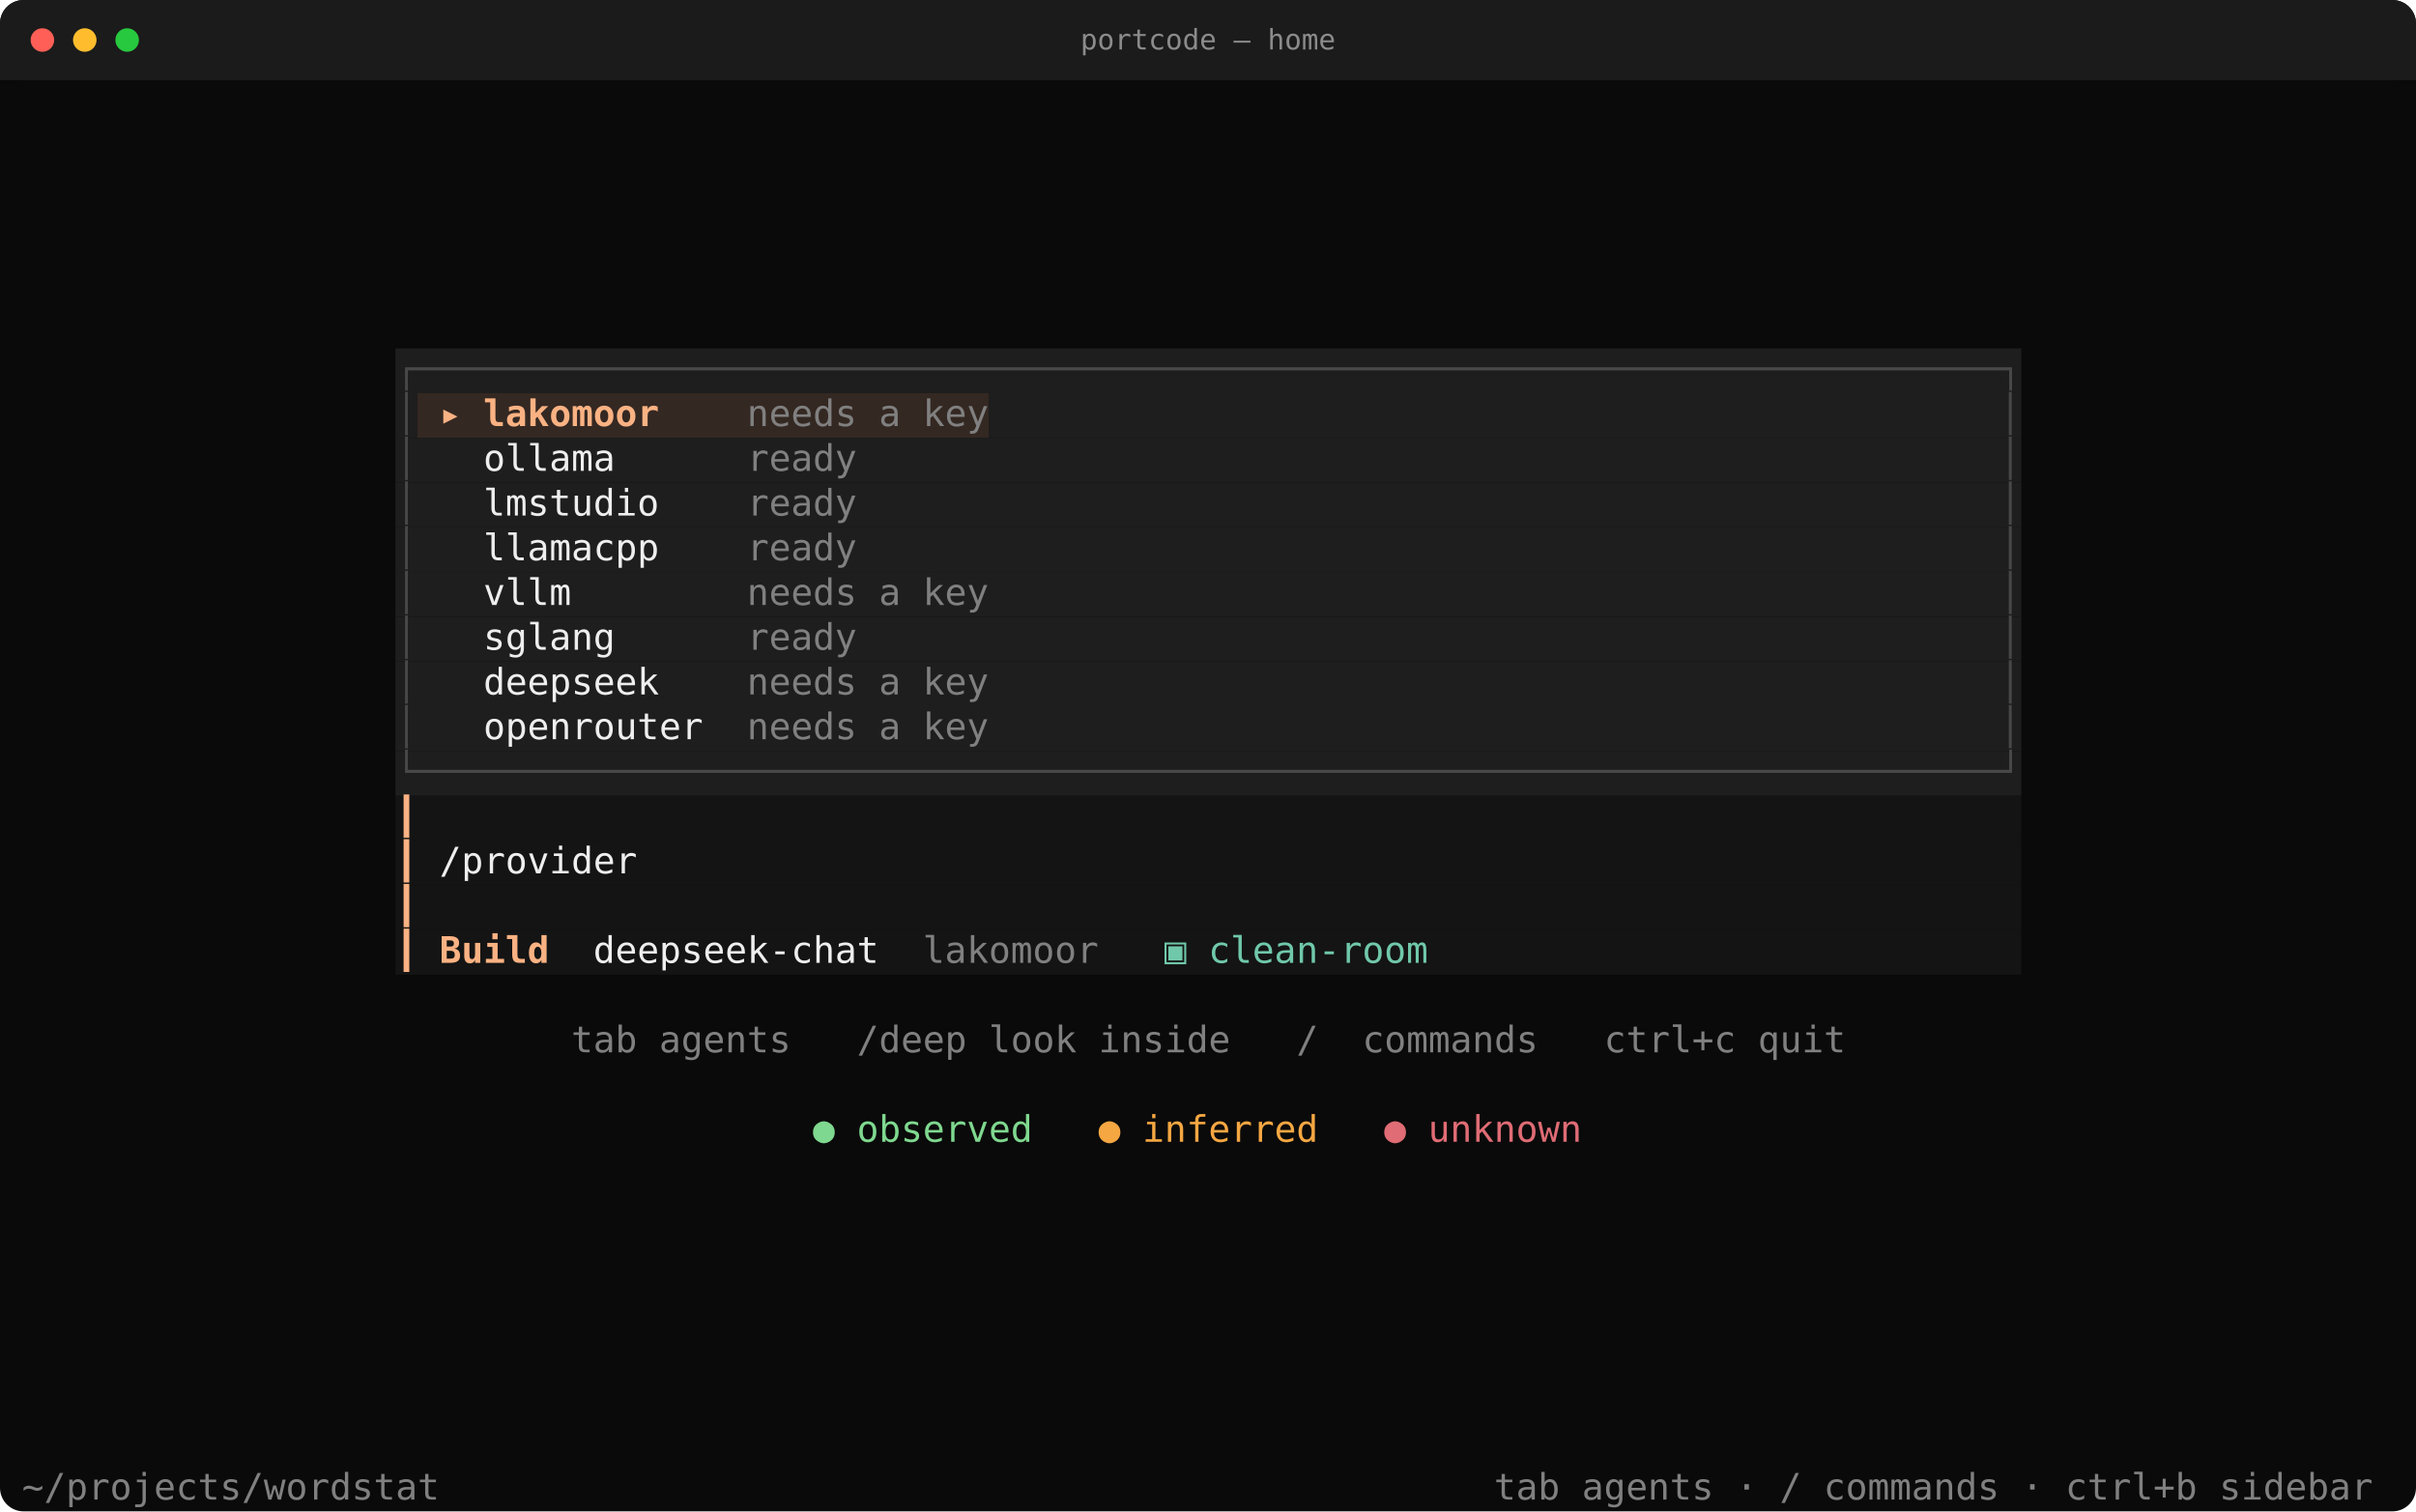
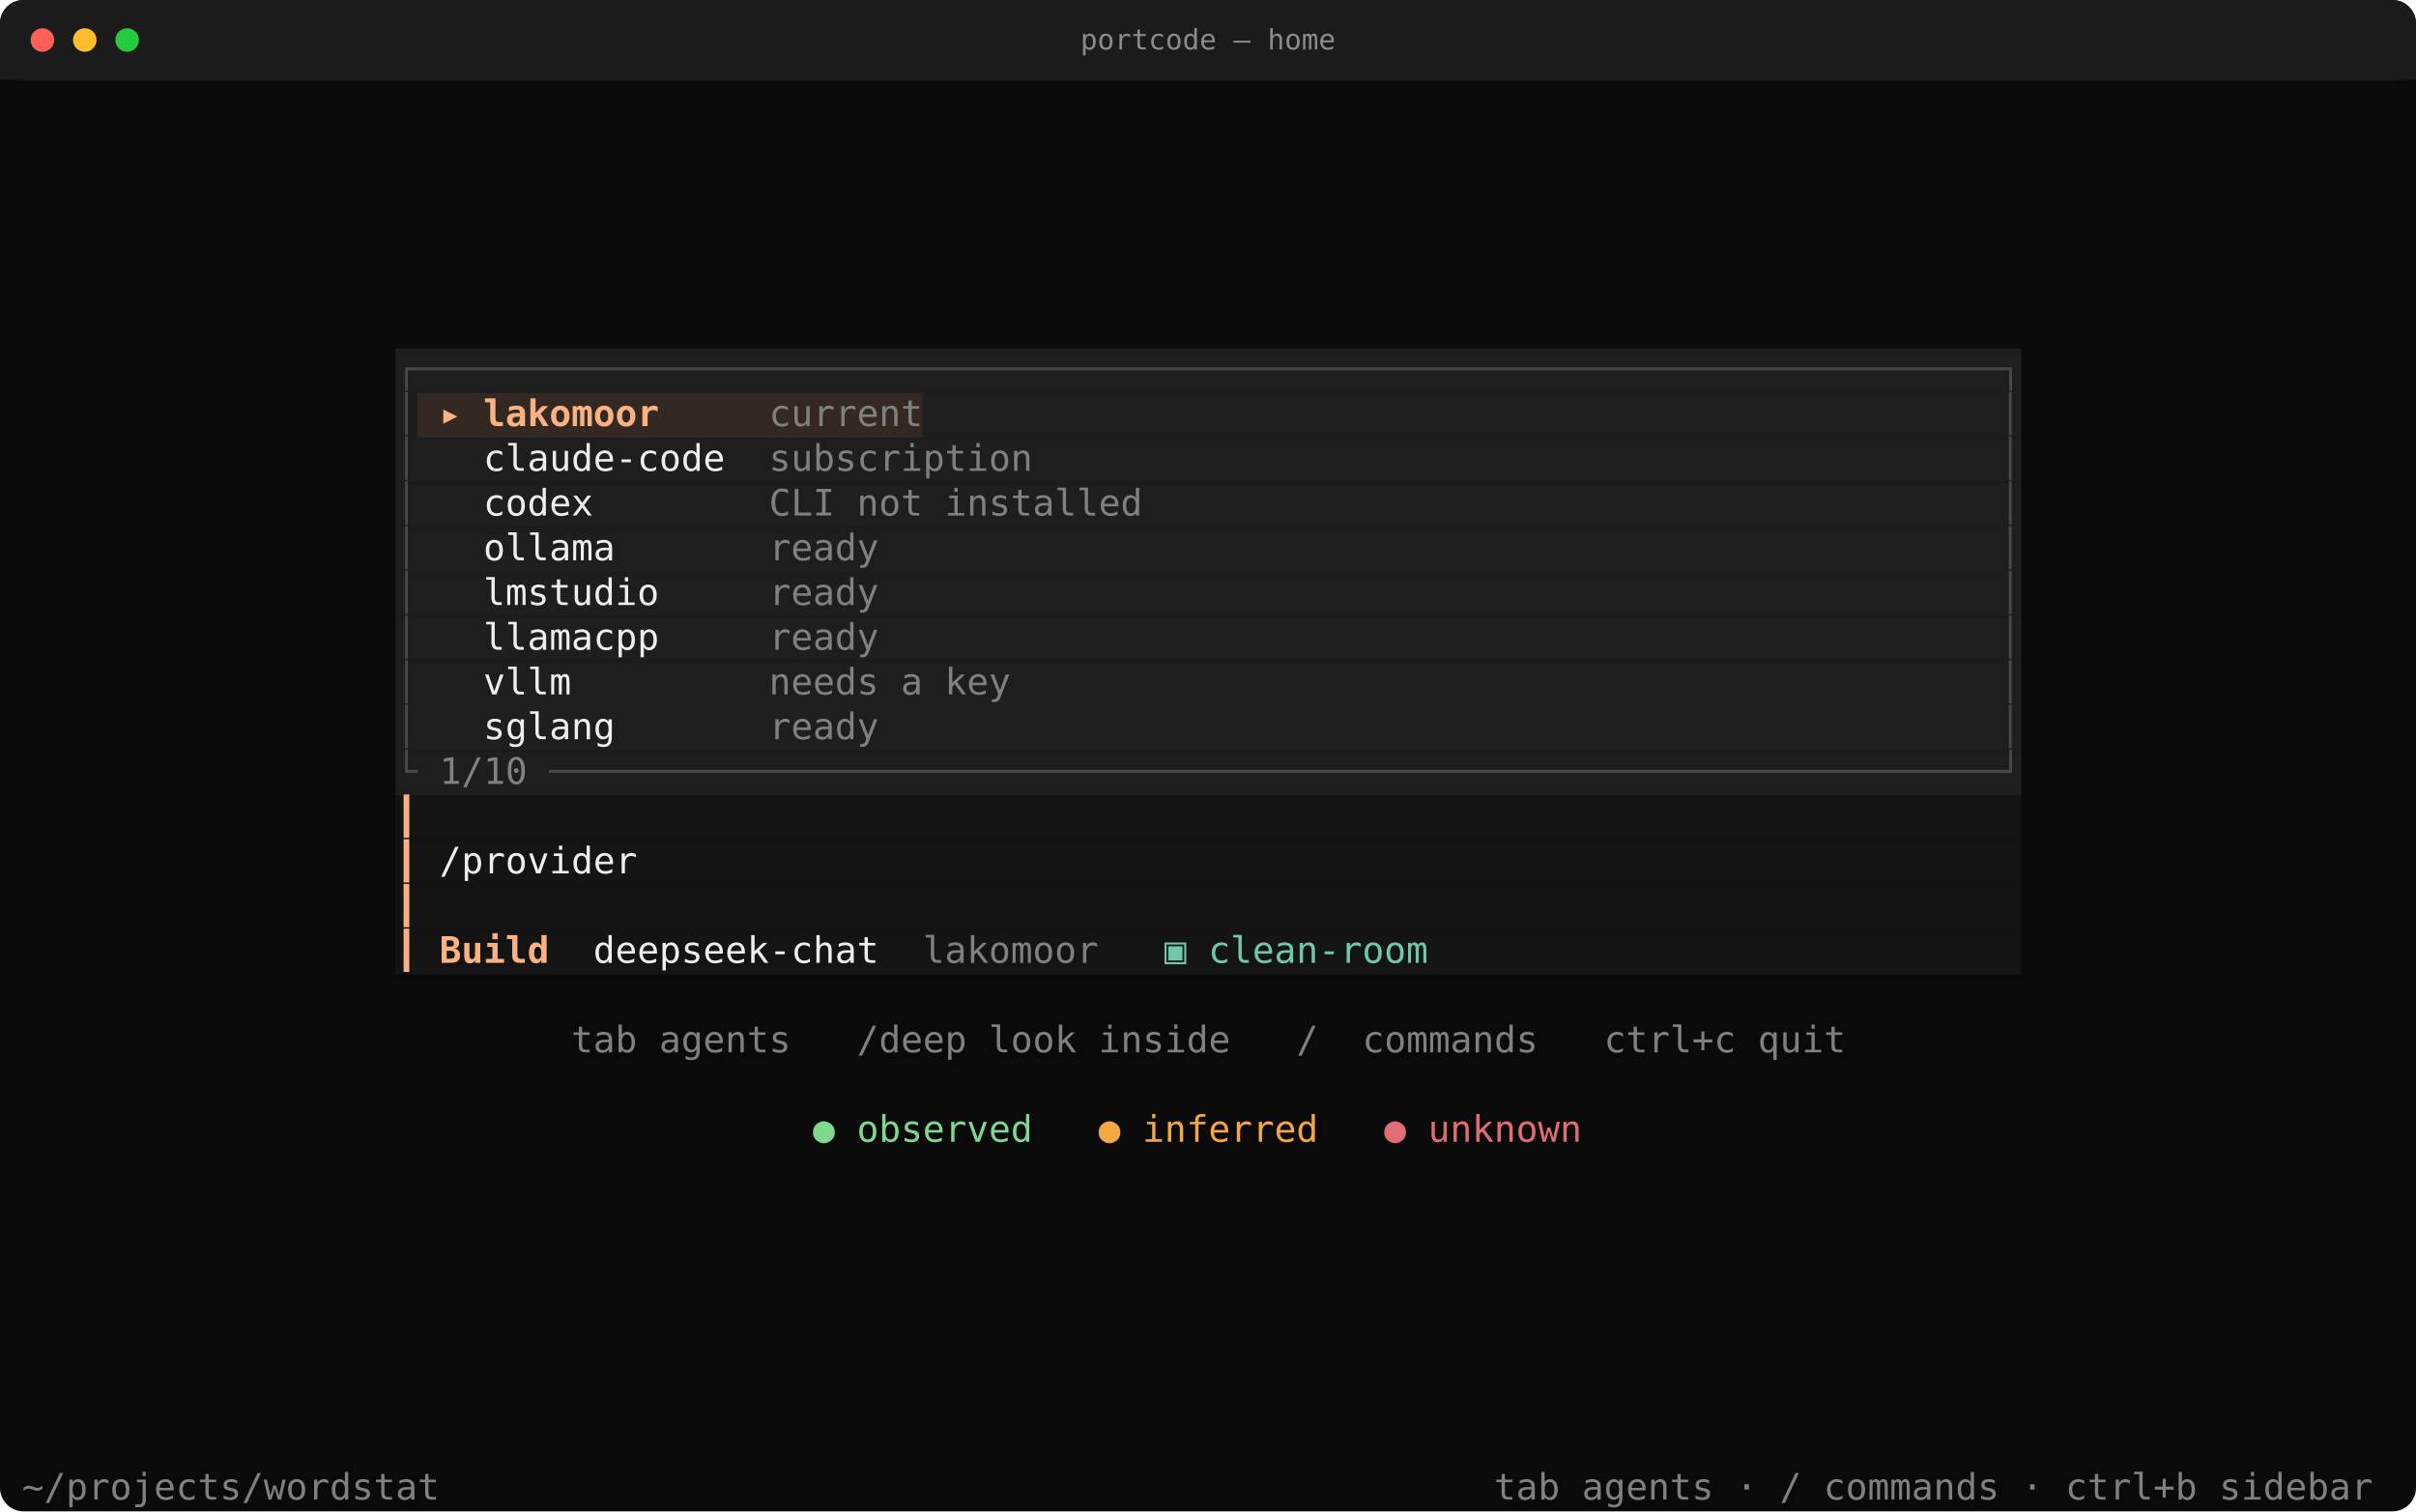
<svg xmlns="http://www.w3.org/2000/svg" width="1026" height="642" viewBox="0 0 1026 642" role="img" aria-label="portcode — home">
  <rect width="1026" height="642" rx="10" fill="#0a0a0a" />
  <rect width="1026" height="34" rx="10" fill="#1b1b1b" />
  <rect y="24" width="1026" height="10" fill="#1b1b1b" />
  <circle cx="18" cy="17" r="5" fill="#ff5f56" />
  <circle cx="36" cy="17" r="5" fill="#ffbd2e" />
  <circle cx="54" cy="17" r="5" fill="#27c93f" />
  <text x="513" y="21" fill="#8b8b8b" font-family="ui-monospace,Menlo,monospace" font-size="12" text-anchor="middle">portcode — home</text>
  <rect x="167.94" y="148.00" width="690.42" height="19" fill="#1e1e1e" />
  <rect x="167.94" y="167.00" width="9.33" height="19" fill="#1e1e1e" />
-   <rect x="177.27" y="167.00" width="242.58" height="19" fill="#342822" />
-   <rect x="419.85" y="167.00" width="438.51" height="19" fill="#1e1e1e" />
+   <rect x="177.27" y="167.00" width="214.59" height="19" fill="#342822" />
+   <rect x="391.86" y="167.00" width="466.50" height="19" fill="#1e1e1e" />
  <rect x="167.94" y="186.00" width="690.42" height="19" fill="#1e1e1e" />
  <rect x="167.94" y="205.00" width="690.42" height="19" fill="#1e1e1e" />
  <rect x="167.94" y="224.00" width="690.42" height="19" fill="#1e1e1e" />
  <rect x="167.94" y="243.00" width="690.42" height="19" fill="#1e1e1e" />
  <rect x="167.94" y="262.00" width="690.42" height="19" fill="#1e1e1e" />
  <rect x="167.94" y="281.00" width="690.42" height="19" fill="#1e1e1e" />
  <rect x="167.94" y="300.00" width="690.42" height="19" fill="#1e1e1e" />
  <rect x="167.94" y="319.00" width="690.42" height="19" fill="#1e1e1e" />
  <rect x="167.94" y="338.00" width="690.42" height="19" fill="#141414" />
  <rect x="167.94" y="357.00" width="690.42" height="19" fill="#141414" />
  <rect x="167.94" y="376.00" width="690.42" height="19" fill="#141414" />
  <rect x="167.94" y="395.00" width="690.42" height="19" fill="#141414" />
  <g font-family="ui-monospace,SFMono-Regular,Menlo,Consolas,'DejaVu Sans Mono',monospace" font-size="15.5" xml:space="preserve">
    <text x="167.94" y="162.00" fill="#484848" textLength="690.42" lengthAdjust="spacingAndGlyphs">┌────────────────────────────────────────────────────────────────────────┐</text>
    <text x="167.94" y="181.00" fill="#484848" textLength="9.33" lengthAdjust="spacingAndGlyphs">│</text>
    <text x="177.27" y="181.00" fill="#fab283" textLength="27.99" lengthAdjust="spacingAndGlyphs"> ▸ </text>
-     <text x="205.26" y="181.00" fill="#fab283" textLength="111.96" lengthAdjust="spacingAndGlyphs" font-weight="700">lakomoor    </text>
-     <text x="317.22" y="181.00" fill="#808080" textLength="102.63" lengthAdjust="spacingAndGlyphs">needs a key</text>
+     <text x="205.26" y="181.00" fill="#fab283" textLength="121.29" lengthAdjust="spacingAndGlyphs" font-weight="700">lakomoor     </text>
+     <text x="326.55" y="181.00" fill="#808080" textLength="65.31" lengthAdjust="spacingAndGlyphs">current</text>
    <text x="849.03" y="181.00" fill="#484848" textLength="9.33" lengthAdjust="spacingAndGlyphs">│</text>
    <text x="167.94" y="200.00" fill="#484848" textLength="9.33" lengthAdjust="spacingAndGlyphs">│</text>
-     <text x="205.26" y="200.00" fill="#eeeeee" textLength="111.96" lengthAdjust="spacingAndGlyphs">ollama      </text>
-     <text x="317.22" y="200.00" fill="#808080" textLength="46.65" lengthAdjust="spacingAndGlyphs">ready</text>
+     <text x="205.26" y="200.00" fill="#eeeeee" textLength="121.29" lengthAdjust="spacingAndGlyphs">claude-code  </text>
+     <text x="326.55" y="200.00" fill="#808080" textLength="111.96" lengthAdjust="spacingAndGlyphs">subscription</text>
    <text x="849.03" y="200.00" fill="#484848" textLength="9.33" lengthAdjust="spacingAndGlyphs">│</text>
    <text x="167.94" y="219.00" fill="#484848" textLength="9.33" lengthAdjust="spacingAndGlyphs">│</text>
-     <text x="205.26" y="219.00" fill="#eeeeee" textLength="111.96" lengthAdjust="spacingAndGlyphs">lmstudio    </text>
-     <text x="317.22" y="219.00" fill="#808080" textLength="46.65" lengthAdjust="spacingAndGlyphs">ready</text>
+     <text x="205.26" y="219.00" fill="#eeeeee" textLength="121.29" lengthAdjust="spacingAndGlyphs">codex        </text>
+     <text x="326.55" y="219.00" fill="#808080" textLength="158.61" lengthAdjust="spacingAndGlyphs">CLI not installed</text>
    <text x="849.03" y="219.00" fill="#484848" textLength="9.33" lengthAdjust="spacingAndGlyphs">│</text>
    <text x="167.94" y="238.00" fill="#484848" textLength="9.33" lengthAdjust="spacingAndGlyphs">│</text>
-     <text x="205.26" y="238.00" fill="#eeeeee" textLength="111.96" lengthAdjust="spacingAndGlyphs">llamacpp    </text>
-     <text x="317.22" y="238.00" fill="#808080" textLength="46.65" lengthAdjust="spacingAndGlyphs">ready</text>
+     <text x="205.26" y="238.00" fill="#eeeeee" textLength="121.29" lengthAdjust="spacingAndGlyphs">ollama       </text>
+     <text x="326.55" y="238.00" fill="#808080" textLength="46.65" lengthAdjust="spacingAndGlyphs">ready</text>
    <text x="849.03" y="238.00" fill="#484848" textLength="9.33" lengthAdjust="spacingAndGlyphs">│</text>
    <text x="167.94" y="257.00" fill="#484848" textLength="9.33" lengthAdjust="spacingAndGlyphs">│</text>
-     <text x="205.26" y="257.00" fill="#eeeeee" textLength="111.96" lengthAdjust="spacingAndGlyphs">vllm        </text>
-     <text x="317.22" y="257.00" fill="#808080" textLength="102.63" lengthAdjust="spacingAndGlyphs">needs a key</text>
+     <text x="205.26" y="257.00" fill="#eeeeee" textLength="121.29" lengthAdjust="spacingAndGlyphs">lmstudio     </text>
+     <text x="326.55" y="257.00" fill="#808080" textLength="46.65" lengthAdjust="spacingAndGlyphs">ready</text>
    <text x="849.03" y="257.00" fill="#484848" textLength="9.33" lengthAdjust="spacingAndGlyphs">│</text>
    <text x="167.94" y="276.00" fill="#484848" textLength="9.33" lengthAdjust="spacingAndGlyphs">│</text>
-     <text x="205.26" y="276.00" fill="#eeeeee" textLength="111.96" lengthAdjust="spacingAndGlyphs">sglang      </text>
-     <text x="317.22" y="276.00" fill="#808080" textLength="46.65" lengthAdjust="spacingAndGlyphs">ready</text>
+     <text x="205.26" y="276.00" fill="#eeeeee" textLength="121.29" lengthAdjust="spacingAndGlyphs">llamacpp     </text>
+     <text x="326.55" y="276.00" fill="#808080" textLength="46.65" lengthAdjust="spacingAndGlyphs">ready</text>
    <text x="849.03" y="276.00" fill="#484848" textLength="9.33" lengthAdjust="spacingAndGlyphs">│</text>
    <text x="167.94" y="295.00" fill="#484848" textLength="9.33" lengthAdjust="spacingAndGlyphs">│</text>
-     <text x="205.26" y="295.00" fill="#eeeeee" textLength="111.96" lengthAdjust="spacingAndGlyphs">deepseek    </text>
-     <text x="317.22" y="295.00" fill="#808080" textLength="102.63" lengthAdjust="spacingAndGlyphs">needs a key</text>
+     <text x="205.26" y="295.00" fill="#eeeeee" textLength="121.29" lengthAdjust="spacingAndGlyphs">vllm         </text>
+     <text x="326.55" y="295.00" fill="#808080" textLength="102.63" lengthAdjust="spacingAndGlyphs">needs a key</text>
    <text x="849.03" y="295.00" fill="#484848" textLength="9.33" lengthAdjust="spacingAndGlyphs">│</text>
    <text x="167.94" y="314.00" fill="#484848" textLength="9.33" lengthAdjust="spacingAndGlyphs">│</text>
-     <text x="205.26" y="314.00" fill="#eeeeee" textLength="111.96" lengthAdjust="spacingAndGlyphs">openrouter  </text>
-     <text x="317.22" y="314.00" fill="#808080" textLength="102.63" lengthAdjust="spacingAndGlyphs">needs a key</text>
+     <text x="205.26" y="314.00" fill="#eeeeee" textLength="121.29" lengthAdjust="spacingAndGlyphs">sglang       </text>
+     <text x="326.55" y="314.00" fill="#808080" textLength="46.65" lengthAdjust="spacingAndGlyphs">ready</text>
    <text x="849.03" y="314.00" fill="#484848" textLength="9.33" lengthAdjust="spacingAndGlyphs">│</text>
-     <text x="167.94" y="333.00" fill="#484848" textLength="690.42" lengthAdjust="spacingAndGlyphs">└────────────────────────────────────────────────────────────────────────┘</text>
+     <text x="167.94" y="333.00" fill="#484848" textLength="9.33" lengthAdjust="spacingAndGlyphs">└</text>
+     <text x="177.27" y="333.00" fill="#808080" textLength="55.98" lengthAdjust="spacingAndGlyphs"> 1/10 </text>
+     <text x="233.25" y="333.00" fill="#484848" textLength="625.11" lengthAdjust="spacingAndGlyphs">──────────────────────────────────────────────────────────────────┘</text>
    <text x="167.94" y="352.00" fill="#fab283" textLength="9.33" lengthAdjust="spacingAndGlyphs">┃</text>
    <text x="167.94" y="371.00" fill="#fab283" textLength="9.33" lengthAdjust="spacingAndGlyphs">┃</text>
    <text x="177.27" y="371.00" fill="#eeeeee" textLength="849.03" lengthAdjust="spacingAndGlyphs"> /provider                                                                                 </text>
    <text x="167.94" y="390.00" fill="#fab283" textLength="9.33" lengthAdjust="spacingAndGlyphs">┃</text>
    <text x="167.94" y="409.00" fill="#fab283" textLength="9.33" lengthAdjust="spacingAndGlyphs">┃</text>
    <text x="186.60" y="409.00" fill="#fab283" textLength="46.65" lengthAdjust="spacingAndGlyphs" font-weight="700">Build</text>
    <text x="233.25" y="409.00" fill="#eeeeee" textLength="139.95" lengthAdjust="spacingAndGlyphs">  deepseek-chat</text>
    <text x="373.20" y="409.00" fill="#808080" textLength="93.30" lengthAdjust="spacingAndGlyphs">  lakomoor</text>
    <text x="494.49" y="409.00" fill="#70c8aa" textLength="111.96" lengthAdjust="spacingAndGlyphs">▣ clean-room</text>
    <text x="242.58" y="447.00" fill="#808080" textLength="541.14" lengthAdjust="spacingAndGlyphs">tab agents   /deep look inside   /  commands   ctrl+c quit</text>
    <text x="345.21" y="485.00" fill="#7fd88f" textLength="93.30" lengthAdjust="spacingAndGlyphs">● observed</text>
    <text x="438.51" y="485.00" fill="#f5a742" textLength="121.29" lengthAdjust="spacingAndGlyphs">   ● inferred</text>
    <text x="559.80" y="485.00" fill="#e06c75" textLength="111.96" lengthAdjust="spacingAndGlyphs">   ● unknown</text>
    <text x="0.00" y="637.00" fill="#808080" textLength="186.60" lengthAdjust="spacingAndGlyphs"> ~/projects/wordstat</text>
    <text x="634.44" y="637.00" fill="#808080" textLength="391.86" lengthAdjust="spacingAndGlyphs">tab agents · / commands · ctrl+b sidebar  </text>
  </g>
</svg>
